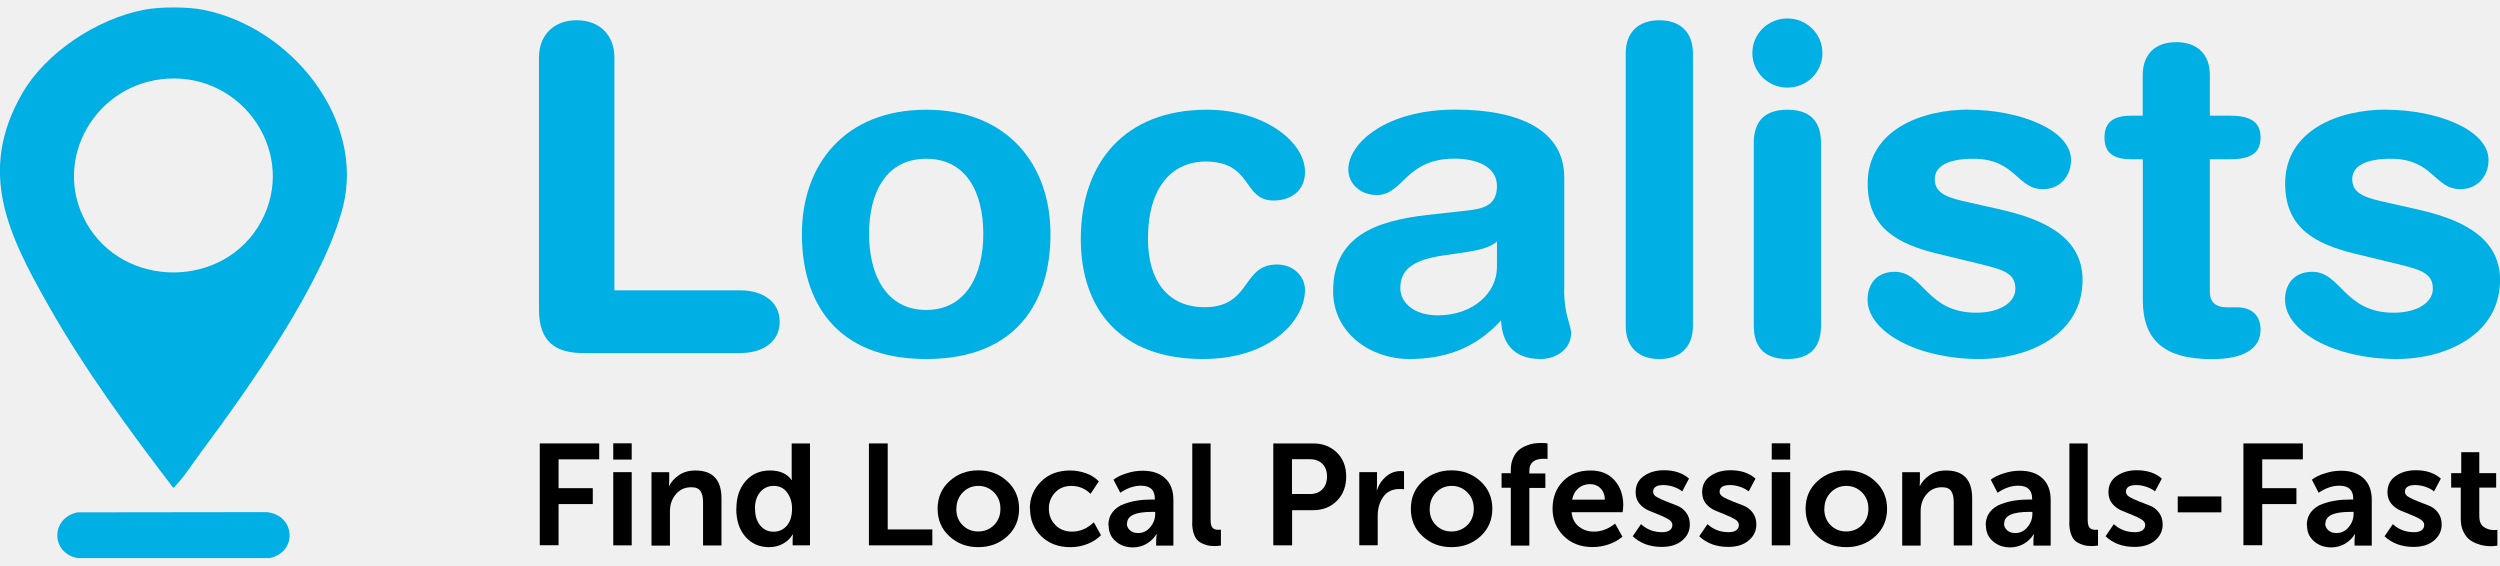
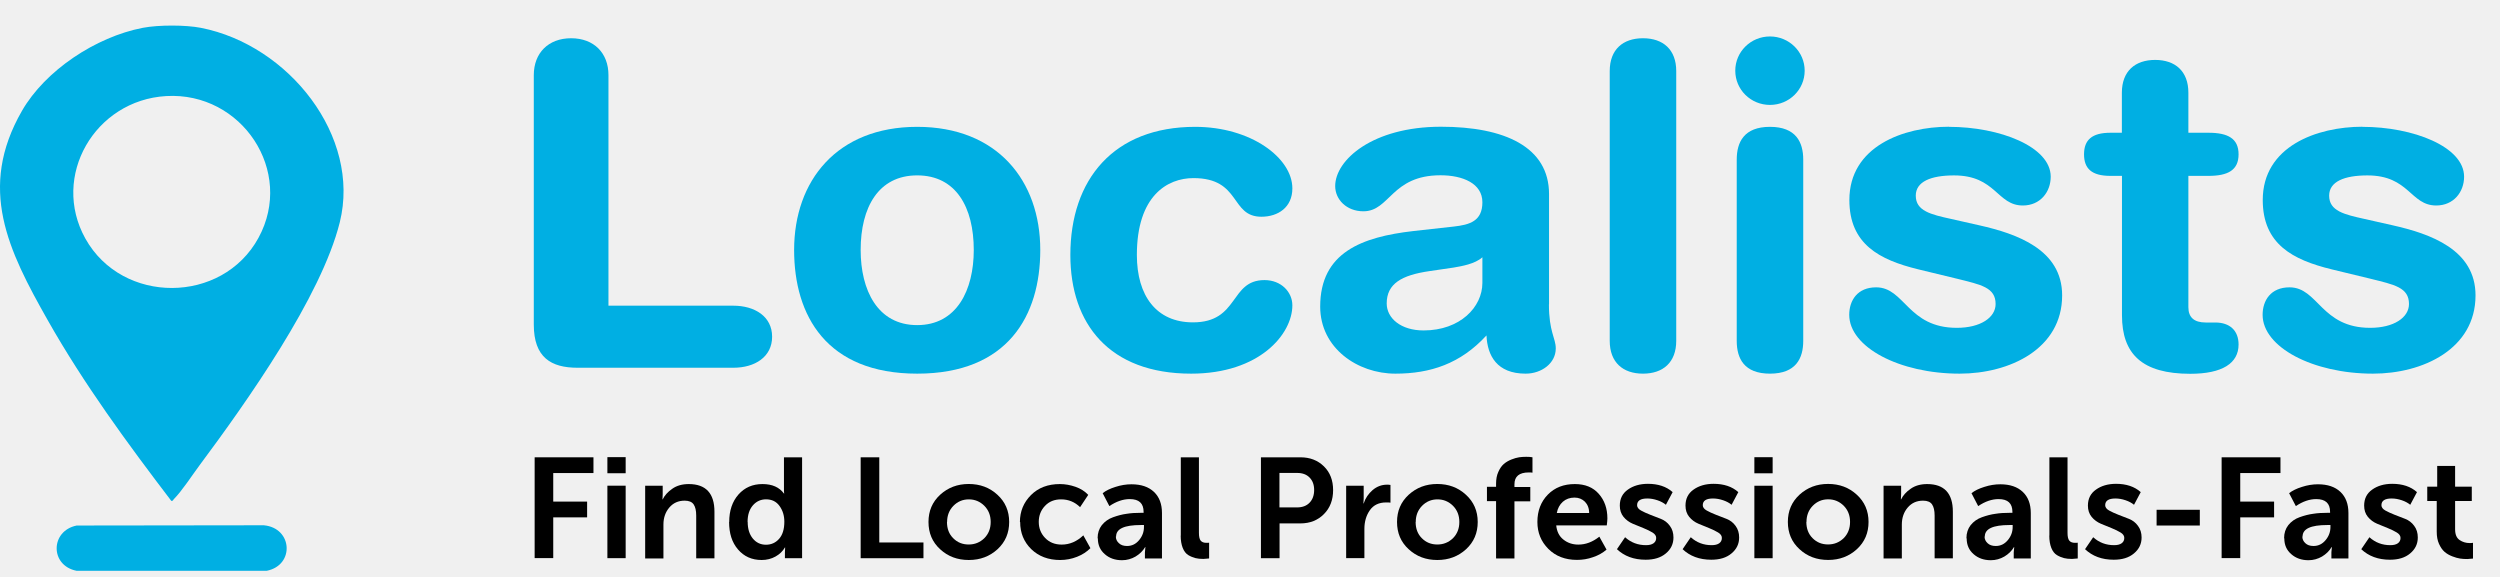
- <svg xmlns="http://www.w3.org/2000/svg" width="168" height="38" viewBox="0 0 168 38" fill="none">
-   <path d="M36.219 3.861C36.219 2.366 37.205 1.361 38.753 1.361C40.301 1.361 41.287 2.366 41.287 3.861V19.512H49.762C51.213 19.512 52.395 20.243 52.395 21.618C52.395 22.992 51.221 23.724 49.762 23.724H39.185C37.392 23.724 36.219 23.024 36.219 20.798V3.861Z" fill="#00AFE3" />
-   <path d="M62.239 7.373C67.683 7.373 70.592 11.039 70.592 15.733C70.592 20.186 68.392 24.125 62.239 24.125C56.087 24.125 53.887 20.186 53.887 15.733C53.887 11.03 56.796 7.373 62.239 7.373ZM62.239 20.829C64.929 20.829 66.078 18.45 66.078 15.733C66.078 12.831 64.872 10.669 62.239 10.669C59.607 10.669 58.401 12.839 58.401 15.733C58.401 18.45 59.542 20.829 62.239 20.829Z" fill="#00AFE3" />
-   <path d="M81.104 7.373C84.877 7.373 87.696 9.479 87.696 11.553C87.696 12.831 86.735 13.474 85.594 13.474C83.459 13.474 84.233 10.854 80.982 10.854C79.222 10.854 77.144 12.043 77.144 16.07C77.144 18.844 78.472 20.644 80.949 20.644C84.103 20.644 83.426 17.774 85.806 17.774C86.947 17.774 87.696 18.594 87.696 19.487C87.696 21.44 85.472 24.125 80.827 24.125C75.261 24.125 72.629 20.741 72.629 16.07C72.629 10.942 75.571 7.373 81.104 7.373Z" fill="#00AFE3" />
-   <path d="M105.11 19.423C105.11 21.288 105.574 21.714 105.574 22.413C105.574 23.418 104.613 24.125 103.529 24.125C101.581 24.125 100.929 22.903 100.872 21.529C99.112 23.45 97.067 24.125 94.687 24.125C92.12 24.125 89.586 22.389 89.586 19.576C89.586 15.886 92.43 14.849 95.893 14.447L98.648 14.142C99.731 14.021 100.595 13.772 100.595 12.494C100.595 11.216 99.267 10.661 97.751 10.661C94.41 10.661 94.32 13.105 92.52 13.105C91.379 13.105 90.605 12.309 90.605 11.393C90.605 9.624 93.139 7.365 97.784 7.365C102.111 7.365 105.118 8.74 105.118 11.939V19.415L105.11 19.423ZM100.595 16.224C100.098 16.682 99.169 16.834 98.648 16.923L97.01 17.164C95.119 17.437 94.1 18.016 94.1 19.358C94.1 20.363 95.062 21.191 96.602 21.191C99.079 21.191 100.595 19.608 100.595 17.96V16.224Z" fill="#00AFE3" />
-   <path d="M109.25 3.588C109.25 2.125 110.146 1.361 111.507 1.361C112.868 1.361 113.765 2.125 113.765 3.588V21.899C113.765 23.362 112.868 24.126 111.507 24.126C110.146 24.126 109.25 23.362 109.25 21.899V3.588Z" fill="#00AFE3" />
-   <path d="M120.113 1.24C121.408 1.24 122.468 2.277 122.468 3.563C122.468 4.849 121.417 5.886 120.113 5.886C118.809 5.886 117.758 4.849 117.758 3.563C117.758 2.277 118.809 1.24 120.113 1.24ZM117.855 9.6C117.855 8.41 118.353 7.373 120.113 7.373C121.873 7.373 122.37 8.41 122.37 9.6V21.898C122.37 23.088 121.873 24.125 120.113 24.125C118.353 24.125 117.855 23.088 117.855 21.898V9.6Z" fill="#00AFE3" />
-   <path d="M132.272 7.373C135.703 7.373 139.174 8.716 139.174 10.758C139.174 11.794 138.465 12.711 137.283 12.711C135.523 12.711 135.458 10.669 132.614 10.669C131.033 10.669 130.015 11.095 130.015 12.044C130.015 13.081 131.033 13.322 132.427 13.627L134.317 14.053C136.884 14.632 139.948 15.701 139.948 18.812C139.948 22.445 136.387 24.125 132.989 24.125C128.906 24.125 125.5 22.325 125.5 20.13C125.5 19.157 126.054 18.265 127.325 18.265C129.273 18.265 129.46 21.014 132.802 21.014C134.407 21.014 135.434 20.315 135.434 19.399C135.434 18.273 134.448 18.088 132.834 17.686L130.178 17.043C127.545 16.4 125.508 15.331 125.508 12.341C125.508 8.708 129.159 7.365 132.28 7.365L132.272 7.373Z" fill="#00AFE3" />
-   <path d="M143.989 10.701H143.215C141.943 10.701 141.422 10.211 141.422 9.238C141.422 8.266 141.952 7.775 143.215 7.775H143.989V5.058C143.989 3.595 144.885 2.832 146.246 2.832C147.607 2.832 148.503 3.595 148.503 5.058V7.775H149.864C151.193 7.775 151.91 8.169 151.91 9.238C151.91 10.307 151.201 10.701 149.864 10.701H148.503V19.616C148.503 20.291 148.878 20.653 149.677 20.653H150.329C151.315 20.653 151.91 21.199 151.91 22.148C151.91 23.426 150.793 24.133 148.634 24.133C145.358 24.133 143.997 22.791 143.997 20.162V10.701H143.989Z" fill="#00AFE3" />
-   <path d="M160.327 7.373C163.757 7.373 167.229 8.716 167.229 10.758C167.229 11.794 166.52 12.711 165.338 12.711C163.578 12.711 163.513 10.669 160.669 10.669C159.088 10.669 158.069 11.095 158.069 12.044C158.069 13.081 159.088 13.322 160.481 13.627L162.372 14.053C164.939 14.632 168.003 15.701 168.003 18.812C168.003 22.445 164.442 24.125 161.044 24.125C156.961 24.125 153.555 22.325 153.555 20.13C153.555 19.157 154.109 18.265 155.38 18.265C157.328 18.265 157.515 21.014 160.856 21.014C162.462 21.014 163.488 20.315 163.488 19.399C163.488 18.273 162.502 18.088 160.889 17.686L158.232 17.043C155.6 16.4 153.563 15.331 153.563 12.341C153.563 8.708 157.214 7.365 160.335 7.365L160.327 7.373Z" fill="#00AFE3" />
-   <path d="M36.273 36.647V29.799H40.267V30.868H37.536V32.805H39.835V33.874H37.536V36.639H36.273V36.647Z" fill="black" />
-   <path d="M41.211 30.884V29.791H42.45V30.884H41.211ZM41.211 36.648V31.728H42.45V36.648H41.211Z" fill="black" />
-   <path d="M43.781 36.649V31.73H44.971V32.309L44.955 32.654H44.971C45.101 32.389 45.313 32.148 45.615 31.939C45.916 31.722 46.291 31.617 46.739 31.617C47.897 31.617 48.483 32.244 48.483 33.49V36.657H47.245V33.747C47.245 33.418 47.188 33.169 47.074 33C46.959 32.831 46.756 32.742 46.462 32.742C46.03 32.742 45.688 32.895 45.419 33.209C45.158 33.514 45.02 33.9 45.02 34.358V36.665H43.781V36.649Z" fill="black" />
-   <path d="M49.485 34.188C49.485 33.416 49.697 32.797 50.112 32.323C50.536 31.849 51.074 31.616 51.742 31.616C52.41 31.616 52.883 31.832 53.201 32.258H53.217C53.201 32.178 53.201 32.082 53.201 31.969V29.799H54.431V36.647H53.266V36.221L53.282 35.916H53.266C53.119 36.173 52.899 36.382 52.622 36.535C52.345 36.688 52.035 36.768 51.685 36.768C51.017 36.768 50.487 36.527 50.08 36.053C49.672 35.578 49.477 34.959 49.477 34.188H49.485ZM50.74 34.188C50.74 34.654 50.854 35.024 51.082 35.305C51.31 35.586 51.612 35.731 51.978 35.731C52.329 35.731 52.63 35.602 52.867 35.337C53.103 35.072 53.225 34.686 53.225 34.172C53.225 33.762 53.119 33.408 52.899 33.102C52.679 32.797 52.378 32.652 51.978 32.652C51.628 32.652 51.326 32.789 51.09 33.062C50.854 33.336 50.731 33.705 50.731 34.18L50.74 34.188Z" fill="black" />
-   <path d="M58.391 36.647V29.799H59.654V35.578H62.653V36.647H58.391Z" fill="black" />
-   <path d="M63.798 36.036C63.269 35.554 63.008 34.935 63.008 34.188C63.008 33.44 63.269 32.829 63.798 32.339C64.328 31.857 64.972 31.607 65.738 31.607C66.504 31.607 67.156 31.849 67.685 32.339C68.215 32.821 68.484 33.44 68.484 34.188C68.484 34.935 68.223 35.546 67.694 36.036C67.164 36.519 66.52 36.768 65.746 36.768C64.972 36.768 64.328 36.527 63.798 36.036ZM64.263 34.188C64.263 34.638 64.401 35.008 64.686 35.289C64.972 35.578 65.322 35.715 65.738 35.715C66.153 35.715 66.504 35.57 66.797 35.289C67.082 35 67.229 34.638 67.229 34.188C67.229 33.738 67.082 33.376 66.797 33.087C66.504 32.797 66.153 32.652 65.746 32.652C65.338 32.652 64.988 32.797 64.703 33.087C64.418 33.376 64.271 33.746 64.271 34.188H64.263Z" fill="black" />
-   <path d="M69.203 34.189C69.203 33.466 69.456 32.863 69.953 32.365C70.45 31.866 71.102 31.617 71.917 31.617C72.275 31.617 72.626 31.681 72.976 31.802C73.318 31.923 73.612 32.108 73.84 32.349L73.286 33.185C72.927 32.831 72.495 32.654 71.998 32.654C71.55 32.654 71.183 32.799 70.906 33.096C70.629 33.386 70.483 33.747 70.483 34.181C70.483 34.615 70.629 34.977 70.914 35.275C71.2 35.572 71.575 35.725 72.039 35.725C72.577 35.725 73.066 35.516 73.506 35.098L73.987 35.966C73.75 36.207 73.449 36.408 73.082 36.553C72.715 36.697 72.332 36.77 71.933 36.77C71.126 36.77 70.474 36.52 69.969 36.03C69.472 35.54 69.219 34.929 69.219 34.189H69.203Z" fill="black" />
-   <path d="M74.484 35.29C74.484 34.945 74.582 34.647 74.77 34.406C74.965 34.165 75.218 33.98 75.536 33.867C75.853 33.755 76.155 33.675 76.456 33.634C76.75 33.586 77.068 33.57 77.394 33.57H77.605V33.506C77.605 32.927 77.296 32.638 76.668 32.638C76.212 32.638 75.748 32.798 75.283 33.112L74.827 32.236C75.038 32.067 75.332 31.922 75.699 31.81C76.065 31.689 76.424 31.633 76.782 31.633C77.434 31.633 77.94 31.802 78.306 32.147C78.673 32.493 78.852 32.975 78.852 33.586V36.665H77.695V36.247L77.728 35.893H77.711C77.557 36.158 77.337 36.367 77.059 36.536C76.782 36.697 76.473 36.785 76.139 36.785C75.674 36.785 75.283 36.649 74.973 36.375C74.656 36.102 74.501 35.748 74.501 35.306L74.484 35.29ZM75.723 35.178C75.723 35.355 75.788 35.499 75.927 35.628C76.057 35.756 76.245 35.821 76.481 35.821C76.815 35.821 77.084 35.684 77.304 35.419C77.524 35.154 77.63 34.856 77.63 34.535V34.398H77.418C76.293 34.398 75.739 34.655 75.739 35.178H75.723Z" fill="black" />
-   <path d="M80.121 35.112V29.799H81.352V34.927C81.352 35.184 81.393 35.361 81.474 35.458C81.556 35.554 81.686 35.602 81.857 35.602C81.939 35.602 81.996 35.602 82.045 35.594V36.663C81.865 36.68 81.735 36.696 81.653 36.696C81.45 36.696 81.27 36.68 81.116 36.639C80.961 36.599 80.798 36.535 80.635 36.438C80.472 36.342 80.341 36.173 80.252 35.948C80.162 35.723 80.113 35.442 80.113 35.112H80.121Z" fill="black" />
-   <path d="M85.566 36.647V29.799H88.247C88.899 29.799 89.429 30.008 89.845 30.418C90.26 30.828 90.464 31.366 90.464 32.025C90.464 32.685 90.26 33.231 89.845 33.649C89.437 34.067 88.899 34.284 88.247 34.284H86.829V36.647H85.566ZM86.829 33.199H88.011C88.378 33.199 88.663 33.094 88.867 32.877C89.07 32.669 89.176 32.379 89.176 32.017C89.176 31.656 89.07 31.382 88.867 31.173C88.663 30.964 88.386 30.86 88.027 30.86H86.821V33.191L86.829 33.199Z" fill="black" />
-   <path d="M91.344 36.648V31.729H92.534V32.597L92.517 32.934H92.534C92.648 32.573 92.851 32.275 93.136 32.026C93.422 31.785 93.748 31.656 94.114 31.656C94.163 31.656 94.245 31.656 94.351 31.672V32.878C94.285 32.862 94.188 32.862 94.049 32.862C93.568 32.862 93.202 33.039 92.957 33.385C92.713 33.73 92.582 34.156 92.582 34.654V36.64H91.344V36.648Z" fill="black" />
-   <path d="M95.599 36.036C95.069 35.554 94.809 34.935 94.809 34.188C94.809 33.44 95.069 32.829 95.599 32.339C96.129 31.857 96.772 31.607 97.538 31.607C98.305 31.607 98.956 31.849 99.486 32.339C100.016 32.821 100.285 33.44 100.285 34.188C100.285 34.935 100.024 35.546 99.494 36.036C98.965 36.519 98.321 36.768 97.547 36.768C96.772 36.768 96.129 36.527 95.599 36.036ZM96.072 34.188C96.072 34.638 96.21 35.008 96.495 35.289C96.781 35.578 97.131 35.715 97.547 35.715C97.962 35.715 98.313 35.57 98.606 35.289C98.891 35 99.038 34.638 99.038 34.188C99.038 33.738 98.891 33.376 98.606 33.087C98.313 32.797 97.962 32.652 97.555 32.652C97.147 32.652 96.797 32.797 96.512 33.087C96.227 33.376 96.08 33.746 96.08 34.188H96.072Z" fill="black" />
-   <path d="M101.526 36.648V32.774H100.906V31.801H101.526V31.592C101.526 31.287 101.574 31.014 101.68 30.788C101.778 30.563 101.9 30.387 102.047 30.258C102.194 30.129 102.365 30.033 102.56 29.953C102.756 29.872 102.935 29.824 103.09 29.8C103.245 29.776 103.408 29.768 103.571 29.768C103.75 29.768 103.897 29.776 103.995 29.8V30.845C103.946 30.829 103.856 30.829 103.742 30.829C103.098 30.829 102.772 31.094 102.772 31.632V31.817H103.848V32.79H102.772V36.664H101.534L101.526 36.648Z" fill="black" />
-   <path d="M104.332 34.189C104.332 33.434 104.568 32.815 105.041 32.333C105.514 31.85 106.125 31.617 106.875 31.617C107.567 31.617 108.105 31.834 108.496 32.276C108.887 32.718 109.083 33.273 109.083 33.948C109.083 34.061 109.067 34.214 109.042 34.422H105.611C105.652 34.833 105.807 35.154 106.092 35.379C106.369 35.604 106.712 35.725 107.111 35.725C107.608 35.725 108.081 35.548 108.537 35.186L109.026 36.062C108.781 36.279 108.472 36.456 108.113 36.577C107.755 36.705 107.388 36.762 107.021 36.762C106.223 36.762 105.571 36.513 105.074 36.014C104.577 35.516 104.332 34.905 104.332 34.189ZM105.644 33.578H107.844C107.844 33.257 107.738 33 107.559 32.815C107.372 32.63 107.135 32.533 106.85 32.533C106.54 32.533 106.272 32.63 106.06 32.815C105.848 33.008 105.709 33.257 105.652 33.571L105.644 33.578Z" fill="black" />
-   <path d="M109.719 36.037L110.273 35.225C110.673 35.587 111.145 35.763 111.691 35.763C111.911 35.763 112.082 35.723 112.205 35.635C112.327 35.546 112.384 35.426 112.384 35.273C112.384 35.128 112.302 35.008 112.131 34.903C111.96 34.799 111.756 34.702 111.52 34.606C111.284 34.51 111.039 34.413 110.795 34.309C110.55 34.204 110.338 34.051 110.167 33.842C109.996 33.633 109.915 33.376 109.915 33.079C109.915 32.612 110.094 32.251 110.461 31.994C110.819 31.736 111.276 31.6 111.822 31.6C112.514 31.6 113.076 31.785 113.5 32.162L113.044 33.022C112.897 32.902 112.71 32.797 112.473 32.717C112.237 32.636 112.009 32.596 111.781 32.596C111.316 32.596 111.088 32.749 111.088 33.054C111.088 33.191 111.178 33.312 111.349 33.408C111.52 33.505 111.732 33.601 111.976 33.698C112.221 33.794 112.457 33.883 112.702 33.979C112.946 34.075 113.15 34.228 113.313 34.453C113.476 34.67 113.557 34.935 113.557 35.241C113.557 35.675 113.386 36.037 113.036 36.326C112.693 36.615 112.237 36.752 111.667 36.752C110.868 36.752 110.216 36.511 109.711 36.029L109.719 36.037Z" fill="black" />
-   <path d="M114.188 36.037L114.742 35.225C115.141 35.587 115.614 35.763 116.16 35.763C116.38 35.763 116.551 35.723 116.673 35.635C116.796 35.546 116.853 35.426 116.853 35.273C116.853 35.128 116.771 35.008 116.6 34.903C116.429 34.799 116.225 34.702 115.989 34.606C115.752 34.51 115.508 34.413 115.264 34.309C115.019 34.204 114.807 34.051 114.636 33.842C114.465 33.633 114.383 33.376 114.383 33.079C114.383 32.612 114.563 32.251 114.929 31.994C115.288 31.736 115.744 31.6 116.29 31.6C116.983 31.6 117.545 31.785 117.969 32.162L117.513 33.022C117.366 32.902 117.179 32.797 116.942 32.717C116.706 32.636 116.478 32.596 116.25 32.596C115.785 32.596 115.557 32.749 115.557 33.054C115.557 33.191 115.647 33.312 115.818 33.408C115.989 33.505 116.201 33.601 116.445 33.698C116.69 33.794 116.926 33.883 117.17 33.979C117.415 34.075 117.619 34.228 117.782 34.453C117.945 34.67 118.026 34.935 118.026 35.241C118.026 35.675 117.855 36.037 117.504 36.326C117.162 36.615 116.706 36.752 116.135 36.752C115.337 36.752 114.685 36.511 114.18 36.029L114.188 36.037Z" fill="black" />
-   <path d="M119.062 30.884V29.791H120.301V30.884H119.062ZM119.062 36.648V31.728H120.301V36.648H119.062Z" fill="black" />
-   <path d="M122.126 36.036C121.597 35.554 121.336 34.935 121.336 34.188C121.336 33.44 121.597 32.829 122.126 32.339C122.656 31.857 123.3 31.607 124.066 31.607C124.832 31.607 125.484 31.849 126.013 32.339C126.543 32.821 126.812 33.44 126.812 34.188C126.812 34.935 126.551 35.546 126.022 36.036C125.492 36.519 124.848 36.768 124.074 36.768C123.3 36.768 122.656 36.527 122.126 36.036ZM122.591 34.188C122.591 34.638 122.729 35.008 123.015 35.289C123.3 35.578 123.65 35.715 124.066 35.715C124.481 35.715 124.832 35.57 125.125 35.289C125.41 35 125.557 34.638 125.557 34.188C125.557 33.738 125.41 33.376 125.125 33.087C124.832 32.797 124.481 32.652 124.074 32.652C123.667 32.652 123.316 32.797 123.031 33.087C122.746 33.376 122.599 33.746 122.599 34.188H122.591Z" fill="black" />
-   <path d="M127.828 36.649V31.73H129.018V32.309L129.002 32.654H129.018C129.148 32.389 129.36 32.148 129.662 31.939C129.963 31.722 130.338 31.617 130.786 31.617C131.943 31.617 132.53 32.244 132.53 33.49V36.657H131.291V33.747C131.291 33.418 131.234 33.169 131.12 33C131.006 32.831 130.803 32.742 130.509 32.742C130.077 32.742 129.735 32.895 129.466 33.209C129.205 33.514 129.067 33.9 129.067 34.358V36.665H127.828V36.649Z" fill="black" />
-   <path d="M133.438 35.29C133.438 34.945 133.535 34.647 133.723 34.406C133.918 34.165 134.171 33.98 134.489 33.867C134.807 33.755 135.108 33.675 135.41 33.634C135.703 33.586 136.021 33.57 136.347 33.57H136.559V33.506C136.559 32.927 136.249 32.638 135.621 32.638C135.165 32.638 134.701 32.798 134.236 33.112L133.78 32.236C133.992 32.067 134.285 31.922 134.652 31.81C135.018 31.689 135.377 31.633 135.736 31.633C136.387 31.633 136.893 31.802 137.259 32.147C137.626 32.493 137.805 32.975 137.805 33.586V36.665H136.648V36.247L136.681 35.893H136.665C136.51 36.158 136.29 36.367 136.013 36.536C135.736 36.697 135.426 36.785 135.092 36.785C134.627 36.785 134.236 36.649 133.926 36.375C133.609 36.102 133.454 35.748 133.454 35.306L133.438 35.29ZM134.668 35.178C134.668 35.355 134.733 35.499 134.872 35.628C135.002 35.756 135.19 35.821 135.426 35.821C135.76 35.821 136.029 35.684 136.249 35.419C136.469 35.154 136.575 34.856 136.575 34.535V34.398H136.363C135.238 34.398 134.684 34.655 134.684 35.178H134.668Z" fill="black" />
-   <path d="M139.063 35.112V29.799H140.293V34.927C140.293 35.184 140.334 35.361 140.416 35.458C140.497 35.554 140.627 35.602 140.799 35.602C140.88 35.602 140.937 35.602 140.986 35.594V36.663C140.807 36.68 140.676 36.696 140.595 36.696C140.391 36.696 140.212 36.68 140.057 36.639C139.902 36.599 139.739 36.535 139.576 36.438C139.413 36.342 139.283 36.173 139.193 35.948C139.104 35.723 139.055 35.442 139.055 35.112H139.063Z" fill="black" />
-   <path d="M141.493 36.037L142.047 35.225C142.446 35.587 142.919 35.763 143.465 35.763C143.685 35.763 143.856 35.723 143.978 35.635C144.1 35.546 144.157 35.426 144.157 35.273C144.157 35.128 144.076 35.008 143.905 34.903C143.734 34.799 143.53 34.702 143.293 34.606C143.057 34.51 142.813 34.413 142.568 34.309C142.324 34.204 142.112 34.051 141.941 33.842C141.77 33.633 141.688 33.376 141.688 33.079C141.688 32.612 141.867 32.251 142.234 31.994C142.593 31.736 143.049 31.6 143.595 31.6C144.288 31.6 144.85 31.785 145.274 32.162L144.817 33.022C144.671 32.902 144.483 32.797 144.247 32.717C144.011 32.636 143.782 32.596 143.554 32.596C143.09 32.596 142.862 32.749 142.862 33.054C142.862 33.191 142.951 33.312 143.122 33.408C143.293 33.505 143.505 33.601 143.75 33.698C143.994 33.794 144.231 33.883 144.475 33.979C144.72 34.075 144.923 34.228 145.086 34.453C145.249 34.67 145.331 34.935 145.331 35.241C145.331 35.675 145.16 36.037 144.809 36.326C144.467 36.615 144.011 36.752 143.44 36.752C142.642 36.752 141.99 36.511 141.484 36.029L141.493 36.037Z" fill="black" />
-   <path d="M146.344 34.43V33.361H149.277V34.43H146.344Z" fill="black" />
-   <path d="M150.758 36.647V29.799H154.751V30.868H152.021V32.805H154.319V33.874H152.021V36.639H150.758V36.647Z" fill="black" />
-   <path d="M155.016 35.29C155.016 34.945 155.113 34.647 155.301 34.406C155.496 34.165 155.749 33.98 156.067 33.867C156.385 33.755 156.686 33.675 156.988 33.634C157.281 33.586 157.599 33.57 157.925 33.57H158.137V33.506C158.137 32.927 157.827 32.638 157.2 32.638C156.743 32.638 156.279 32.798 155.814 33.112L155.358 32.236C155.57 32.067 155.863 31.922 156.23 31.81C156.597 31.689 156.955 31.633 157.314 31.633C157.966 31.633 158.471 31.802 158.838 32.147C159.204 32.493 159.383 32.975 159.383 33.586V36.665H158.226V36.247L158.259 35.893H158.243C158.088 36.158 157.868 36.367 157.591 36.536C157.314 36.697 157.004 36.785 156.67 36.785C156.205 36.785 155.814 36.649 155.505 36.375C155.187 36.102 155.032 35.748 155.032 35.306L155.016 35.29ZM156.254 35.178C156.254 35.355 156.319 35.499 156.458 35.628C156.588 35.756 156.776 35.821 157.012 35.821C157.346 35.821 157.615 35.684 157.835 35.419C158.055 35.154 158.161 34.856 158.161 34.535V34.398H157.949C156.825 34.398 156.271 34.655 156.271 35.178H156.254Z" fill="black" />
-   <path d="M160.243 36.037L160.797 35.225C161.196 35.587 161.669 35.763 162.215 35.763C162.435 35.763 162.606 35.723 162.728 35.635C162.85 35.546 162.907 35.426 162.907 35.273C162.907 35.128 162.826 35.008 162.655 34.903C162.484 34.799 162.28 34.702 162.043 34.606C161.807 34.51 161.563 34.413 161.318 34.309C161.074 34.204 160.862 34.051 160.691 33.842C160.52 33.633 160.438 33.376 160.438 33.079C160.438 32.612 160.617 32.251 160.984 31.994C161.343 31.736 161.799 31.6 162.345 31.6C163.038 31.6 163.6 31.785 164.024 32.162L163.567 33.022C163.421 32.902 163.233 32.797 162.997 32.717C162.761 32.636 162.532 32.596 162.304 32.596C161.84 32.596 161.612 32.749 161.612 33.054C161.612 33.191 161.701 33.312 161.872 33.408C162.043 33.505 162.255 33.601 162.5 33.698C162.744 33.794 162.981 33.883 163.225 33.979C163.47 34.075 163.673 34.228 163.836 34.453C163.999 34.67 164.081 34.935 164.081 35.241C164.081 35.675 163.91 36.037 163.559 36.326C163.217 36.615 162.761 36.752 162.19 36.752C161.392 36.752 160.74 36.511 160.234 36.029L160.243 36.037Z" fill="black" />
-   <path d="M165.363 34.84V32.766H164.719V31.793H165.395V30.387H166.609V31.793H167.742V32.766H166.609V34.687C166.609 35.041 166.715 35.282 166.919 35.419C167.123 35.555 167.351 35.619 167.595 35.619C167.677 35.619 167.758 35.619 167.824 35.603V36.672C167.628 36.688 167.498 36.705 167.441 36.705C167.269 36.705 167.106 36.697 166.952 36.672C166.797 36.648 166.617 36.6 166.414 36.52C166.21 36.439 166.039 36.343 165.892 36.214C165.746 36.086 165.623 35.909 165.517 35.676C165.411 35.443 165.363 35.169 165.363 34.848V34.84Z" fill="black" />
-   <path d="M13.628 0.654C19.593 1.819 24.507 8.017 23.056 13.852C21.793 18.917 16.725 26.063 13.547 30.331C13.05 30.998 12.349 32.083 11.794 32.638C11.746 32.686 11.729 32.783 11.623 32.758C8.633 28.836 5.666 24.793 3.238 20.5C0.549 15.75 -1.537 11.546 1.486 6.289C3.059 3.548 6.49 1.273 9.684 0.654C10.776 0.445 12.618 0.453 13.628 0.654ZM11.273 5.284C6.432 5.565 3.434 10.726 5.789 14.954C8.29 19.447 15.079 19.423 17.54 14.905C20.001 10.396 16.415 4.986 11.273 5.284Z" fill="#00AFE3" />
-   <path d="M5.202 34.43L17.907 34.414C19.862 34.591 20.017 37.115 18.119 37.501H5.194C3.385 37.139 3.418 34.792 5.21 34.43H5.202Z" fill="#00AFE3" />
+ <svg xmlns="http://www.w3.org/2000/svg" width="91" height="21" viewBox="0 0 91 21" fill="none">
+   <g clip-path="url(#clip0_1_7)">
+     <path d="M19.43 2.733C19.43 1.931 19.959 1.392 20.789 1.392C21.619 1.392 22.148 1.931 22.148 2.733V11.127H26.694C27.472 11.127 28.105 11.519 28.105 12.256C28.105 12.993 27.476 13.386 26.694 13.386H21.021C20.059 13.386 19.43 13.011 19.43 11.816V2.733Z" fill="#00AFE3" />
+     <path d="M33.386 4.617C36.306 4.617 37.866 6.582 37.866 9.1C37.866 11.489 36.686 13.601 33.386 13.601C30.086 13.601 28.906 11.489 28.906 9.1C28.906 6.578 30.467 4.617 33.386 4.617ZM33.386 11.834C34.828 11.834 35.445 10.557 35.445 9.1C35.445 7.544 34.798 6.384 33.386 6.384C31.974 6.384 31.328 7.548 31.328 9.1C31.328 10.557 31.939 11.834 33.386 11.834Z" fill="#00AFE3" />
+     <path d="M43.506 4.617C45.53 4.617 47.042 5.746 47.042 6.858C47.042 7.544 46.526 7.889 45.915 7.889C44.77 7.889 45.185 6.483 43.441 6.483C42.497 6.483 41.382 7.121 41.382 9.281C41.382 10.769 42.095 11.734 43.423 11.734C45.115 11.734 44.752 10.195 46.028 10.195C46.64 10.195 47.042 10.635 47.042 11.114C47.042 12.161 45.849 13.601 43.358 13.601C40.373 13.601 38.961 11.786 38.961 9.281C38.961 6.531 40.539 4.617 43.506 4.617Z" fill="#00AFE3" />
+     <path d="M56.381 11.079C56.381 12.08 56.63 12.308 56.63 12.683C56.63 13.222 56.114 13.601 55.533 13.601C54.488 13.601 54.139 12.946 54.108 12.209C53.164 13.239 52.067 13.601 50.791 13.601C49.414 13.601 48.055 12.67 48.055 11.161C48.055 9.183 49.58 8.626 51.438 8.411L52.915 8.247C53.496 8.182 53.959 8.049 53.959 7.363C53.959 6.678 53.247 6.38 52.434 6.38C50.642 6.38 50.594 7.691 49.628 7.691C49.016 7.691 48.601 7.264 48.601 6.773C48.601 5.824 49.96 4.613 52.452 4.613C54.772 4.613 56.385 5.35 56.385 7.066V11.075L56.381 11.079ZM53.959 9.364C53.693 9.609 53.194 9.691 52.915 9.739L52.036 9.868C51.022 10.015 50.476 10.325 50.476 11.045C50.476 11.584 50.992 12.028 51.818 12.028C53.147 12.028 53.959 11.179 53.959 10.295V9.364Z" fill="#00AFE3" />
+     <path d="M58.594 2.586C58.594 1.802 59.075 1.392 59.804 1.392C60.534 1.392 61.015 1.802 61.015 2.586V12.407C61.015 13.192 60.534 13.601 59.804 13.601C59.075 13.601 58.594 13.192 58.594 12.407V2.586Z" fill="#00AFE3" />
+     <path d="M64.427 1.327C65.122 1.327 65.69 1.884 65.69 2.573C65.69 3.263 65.126 3.819 64.427 3.819C63.728 3.819 63.164 3.263 63.164 2.573C63.164 1.884 63.728 1.327 64.427 1.327ZM63.217 5.811C63.217 5.173 63.483 4.617 64.427 4.617C65.371 4.617 65.638 5.173 65.638 5.811V12.407C65.638 13.045 65.371 13.601 64.427 13.601C63.483 13.601 63.217 13.045 63.217 12.407V5.811Z" fill="#00AFE3" />
+     <path d="M70.945 4.617C72.784 4.617 74.646 5.337 74.646 6.432C74.646 6.988 74.266 7.48 73.632 7.48C72.688 7.48 72.653 6.385 71.128 6.385C70.28 6.385 69.734 6.613 69.734 7.122C69.734 7.678 70.28 7.807 71.028 7.971L72.041 8.2C73.418 8.51 75.062 9.083 75.062 10.752C75.062 12.7 73.152 13.601 71.329 13.601C69.139 13.601 67.312 12.636 67.312 11.459C67.312 10.937 67.61 10.459 68.291 10.459C69.336 10.459 69.437 11.933 71.229 11.933C72.09 11.933 72.64 11.558 72.64 11.066C72.64 10.463 72.111 10.364 71.246 10.148L69.821 9.803C68.409 9.458 67.317 8.885 67.317 7.281C67.317 5.333 69.275 4.613 70.949 4.613L70.945 4.617Z" fill="#00AFE3" />
+     <path d="M77.236 6.402H76.821C76.139 6.402 75.859 6.139 75.859 5.617C75.859 5.095 76.144 4.832 76.821 4.832H77.236V3.375C77.236 2.591 77.717 2.181 78.447 2.181C79.177 2.181 79.657 2.591 79.657 3.375V4.832H80.387C81.1 4.832 81.484 5.044 81.484 5.617C81.484 6.19 81.104 6.402 80.387 6.402H79.657V11.183C79.657 11.545 79.859 11.739 80.287 11.739H80.636C81.165 11.739 81.484 12.032 81.484 12.541C81.484 13.226 80.886 13.606 79.727 13.606C77.97 13.606 77.24 12.886 77.24 11.476V6.402H77.236Z" fill="#00AFE3" />
+     <path d="M85.991 4.617C87.831 4.617 89.693 5.337 89.693 6.432C89.693 6.988 89.313 7.48 88.679 7.48C87.735 7.48 87.7 6.385 86.175 6.385C85.327 6.385 84.781 6.613 84.781 7.122C84.781 7.678 85.327 7.807 86.074 7.971L87.088 8.2C88.465 8.51 90.109 9.083 90.109 10.752C90.109 12.7 88.198 13.601 86.376 13.601C84.186 13.601 82.359 12.636 82.359 11.459C82.359 10.937 82.657 10.459 83.338 10.459C84.383 10.459 84.484 11.933 86.275 11.933C87.136 11.933 87.687 11.558 87.687 11.066C87.687 10.463 87.158 10.364 86.293 10.148L84.868 9.803C83.456 9.458 82.364 8.885 82.364 7.281C82.364 5.333 84.322 4.613 85.996 4.613L85.991 4.617Z" fill="#00AFE3" />
+     <path d="M19.461 20.319V16.646H21.602V17.219H20.138V18.258H21.371V18.832H20.138V20.315H19.461V20.319Z" fill="black" />
+     <path d="M22.109 17.226V16.64H22.774V17.226H22.109ZM22.109 20.317V17.679H22.774V20.317H22.109Z" fill="black" />
+     <path d="M23.484 20.319V17.681H24.122V17.991L24.114 18.177H24.122C24.192 18.034 24.306 17.905 24.468 17.793C24.63 17.677 24.831 17.62 25.071 17.62C25.692 17.62 26.006 17.957 26.006 18.625V20.324H25.342V18.763C25.342 18.586 25.311 18.453 25.25 18.362C25.189 18.271 25.08 18.224 24.922 18.224C24.691 18.224 24.507 18.306 24.363 18.474C24.223 18.638 24.149 18.845 24.149 19.091V20.328H23.484V20.319Z" fill="black" />
+     <path d="M26.543 19C26.543 18.586 26.657 18.254 26.88 18C27.107 17.745 27.396 17.62 27.754 17.62C28.113 17.62 28.366 17.737 28.536 17.965H28.545C28.536 17.922 28.536 17.87 28.536 17.81V16.646H29.196V20.319H28.571V20.09L28.58 19.927H28.571C28.493 20.065 28.375 20.177 28.226 20.259C28.078 20.341 27.911 20.384 27.724 20.384C27.365 20.384 27.081 20.254 26.863 20C26.644 19.746 26.539 19.414 26.539 19H26.543ZM27.216 19C27.216 19.25 27.278 19.448 27.4 19.599C27.523 19.75 27.684 19.828 27.881 19.828C28.069 19.828 28.23 19.759 28.357 19.616C28.484 19.474 28.55 19.267 28.55 18.991C28.55 18.771 28.493 18.582 28.375 18.418C28.257 18.254 28.095 18.176 27.881 18.176C27.693 18.176 27.531 18.25 27.404 18.396C27.278 18.543 27.212 18.741 27.212 18.995L27.216 19Z" fill="black" />
+     <path d="M31.328 20.319V16.646H32.006V19.746H33.614V20.319H31.328Z" fill="black" />
+     <path d="M34.221 19.992C33.937 19.733 33.797 19.401 33.797 19C33.797 18.599 33.937 18.272 34.221 18.009C34.505 17.75 34.85 17.617 35.261 17.617C35.672 17.617 36.022 17.746 36.306 18.009C36.59 18.268 36.734 18.599 36.734 19C36.734 19.401 36.594 19.729 36.31 19.992C36.026 20.251 35.681 20.384 35.265 20.384C34.85 20.384 34.505 20.255 34.221 19.992ZM34.47 19C34.47 19.242 34.544 19.44 34.697 19.591C34.85 19.746 35.038 19.82 35.261 19.82C35.484 19.82 35.672 19.742 35.829 19.591C35.982 19.436 36.061 19.242 36.061 19C36.061 18.759 35.982 18.565 35.829 18.41C35.672 18.255 35.484 18.177 35.265 18.177C35.047 18.177 34.859 18.255 34.706 18.41C34.553 18.565 34.474 18.763 34.474 19H34.47Z" fill="black" />
+     <path d="M37.125 19C37.125 18.612 37.261 18.289 37.527 18.021C37.794 17.754 38.143 17.62 38.58 17.62C38.773 17.62 38.961 17.655 39.149 17.72C39.332 17.784 39.489 17.883 39.612 18.013L39.315 18.461C39.122 18.271 38.891 18.177 38.624 18.177C38.384 18.177 38.187 18.254 38.038 18.414C37.89 18.569 37.811 18.763 37.811 18.996C37.811 19.229 37.89 19.423 38.043 19.582C38.196 19.742 38.397 19.823 38.646 19.823C38.934 19.823 39.197 19.711 39.433 19.487L39.691 19.953C39.564 20.082 39.402 20.19 39.205 20.267C39.009 20.345 38.803 20.384 38.589 20.384C38.157 20.384 37.807 20.25 37.536 19.987C37.269 19.724 37.134 19.397 37.134 19H37.125Z" fill="black" />
+     <path d="M39.953 19.59C39.953 19.404 40.006 19.245 40.106 19.116C40.211 18.986 40.346 18.887 40.517 18.827C40.687 18.766 40.849 18.723 41.011 18.702C41.168 18.676 41.339 18.667 41.513 18.667H41.627V18.633C41.627 18.322 41.461 18.167 41.124 18.167C40.88 18.167 40.631 18.253 40.381 18.422L40.137 17.952C40.25 17.861 40.408 17.784 40.604 17.723C40.801 17.659 40.993 17.628 41.186 17.628C41.535 17.628 41.806 17.719 42.003 17.904C42.2 18.09 42.296 18.348 42.296 18.676V20.327H41.675V20.103L41.693 19.913H41.684C41.601 20.055 41.483 20.168 41.334 20.258C41.186 20.344 41.02 20.392 40.84 20.392C40.591 20.392 40.381 20.319 40.215 20.172C40.045 20.025 39.962 19.836 39.962 19.599L39.953 19.59ZM40.617 19.529C40.617 19.624 40.652 19.702 40.727 19.771C40.797 19.84 40.897 19.874 41.024 19.874C41.203 19.874 41.347 19.801 41.465 19.659C41.583 19.517 41.64 19.357 41.64 19.185V19.111H41.527C40.923 19.111 40.626 19.249 40.626 19.529H40.617Z" fill="black" />
+     <path d="M42.981 19.496V16.646H43.641V19.396C43.641 19.534 43.663 19.629 43.706 19.681C43.75 19.733 43.82 19.759 43.912 19.759C43.956 19.759 43.986 19.759 44.012 19.754V20.328C43.916 20.336 43.846 20.345 43.803 20.345C43.693 20.345 43.597 20.336 43.514 20.315C43.431 20.293 43.344 20.259 43.256 20.207C43.169 20.155 43.099 20.065 43.051 19.944C43.003 19.823 42.977 19.672 42.977 19.496H42.981Z" fill="black" />
+     <path d="M45.898 20.319V16.646H47.336C47.686 16.646 47.97 16.758 48.193 16.978C48.416 17.198 48.525 17.486 48.525 17.84C48.525 18.194 48.416 18.487 48.193 18.711C47.974 18.935 47.686 19.052 47.336 19.052H46.576V20.319H45.898ZM46.576 18.47H47.21C47.406 18.47 47.559 18.413 47.669 18.297C47.778 18.185 47.835 18.03 47.835 17.836C47.835 17.642 47.778 17.495 47.669 17.383C47.559 17.271 47.411 17.215 47.218 17.215H46.572V18.465L46.576 18.47Z" fill="black" />
+     <path d="M49 20.319V17.681H49.638V18.146L49.629 18.327H49.638C49.699 18.133 49.809 17.974 49.962 17.84C50.114 17.711 50.289 17.642 50.486 17.642C50.512 17.642 50.556 17.642 50.613 17.651V18.297C50.578 18.289 50.525 18.289 50.451 18.289C50.193 18.289 49.996 18.384 49.865 18.569C49.734 18.754 49.664 18.983 49.664 19.25V20.315H49V20.319Z" fill="black" />
+     <path d="M51.276 19.992C50.991 19.733 50.852 19.401 50.852 19C50.852 18.599 50.991 18.272 51.276 18.009C51.56 17.75 51.905 17.617 52.316 17.617C52.727 17.617 53.076 17.746 53.36 18.009C53.644 18.268 53.789 18.599 53.789 19C53.789 19.401 53.649 19.729 53.365 19.992C53.081 20.251 52.735 20.384 52.32 20.384C51.905 20.384 51.56 20.255 51.276 19.992ZM51.529 19C51.529 19.242 51.603 19.44 51.756 19.591C51.909 19.746 52.097 19.82 52.32 19.82C52.543 19.82 52.731 19.742 52.888 19.591C53.041 19.436 53.12 19.242 53.12 19C53.12 18.759 53.041 18.565 52.888 18.41C52.731 18.255 52.543 18.177 52.325 18.177C52.106 18.177 51.918 18.255 51.765 18.41C51.612 18.565 51.533 18.763 51.533 19H51.529Z" fill="black" />
+     <path d="M54.457 20.319V18.241H54.125V17.719H54.457V17.607C54.457 17.443 54.483 17.297 54.54 17.176C54.593 17.055 54.658 16.96 54.737 16.891C54.816 16.822 54.907 16.77 55.012 16.727C55.117 16.684 55.213 16.659 55.296 16.645C55.379 16.633 55.467 16.628 55.554 16.628C55.65 16.628 55.729 16.633 55.782 16.645V17.206C55.755 17.197 55.707 17.197 55.646 17.197C55.301 17.197 55.126 17.34 55.126 17.628V17.728H55.703V18.249H55.126V20.327H54.462L54.457 20.319Z" fill="black" />
+     <path d="M55.961 19C55.961 18.595 56.088 18.263 56.341 18.004C56.595 17.745 56.922 17.62 57.325 17.62C57.696 17.62 57.984 17.737 58.194 17.974C58.404 18.211 58.509 18.509 58.509 18.871C58.509 18.931 58.5 19.013 58.487 19.125H56.647C56.669 19.345 56.752 19.517 56.905 19.638C57.054 19.759 57.237 19.823 57.451 19.823C57.718 19.823 57.971 19.729 58.216 19.535L58.478 20.005C58.347 20.121 58.181 20.216 57.989 20.28C57.797 20.349 57.6 20.38 57.403 20.38C56.975 20.38 56.625 20.246 56.359 19.979C56.092 19.711 55.961 19.384 55.961 19ZM56.665 18.672H57.845C57.845 18.5 57.788 18.362 57.692 18.263C57.591 18.164 57.464 18.112 57.312 18.112C57.145 18.112 57.001 18.164 56.888 18.263C56.774 18.366 56.7 18.5 56.669 18.668L56.665 18.672Z" fill="black" />
+     <path d="M58.856 19.991L59.153 19.555C59.367 19.749 59.621 19.844 59.914 19.844C60.032 19.844 60.123 19.822 60.189 19.775C60.255 19.727 60.285 19.663 60.285 19.581C60.285 19.503 60.241 19.439 60.15 19.383C60.058 19.327 59.949 19.275 59.822 19.223C59.695 19.171 59.564 19.12 59.433 19.064C59.302 19.008 59.188 18.926 59.096 18.814C59.005 18.701 58.961 18.564 58.961 18.404C58.961 18.154 59.057 17.96 59.254 17.822C59.446 17.684 59.691 17.611 59.984 17.611C60.355 17.611 60.657 17.71 60.884 17.913L60.639 18.374C60.56 18.309 60.46 18.253 60.333 18.21C60.206 18.167 60.084 18.145 59.962 18.145C59.713 18.145 59.59 18.227 59.59 18.391C59.59 18.464 59.638 18.529 59.73 18.581C59.822 18.633 59.935 18.684 60.067 18.736C60.198 18.788 60.325 18.835 60.456 18.887C60.587 18.939 60.696 19.02 60.783 19.141C60.871 19.258 60.914 19.4 60.914 19.564C60.914 19.797 60.823 19.991 60.635 20.146C60.451 20.301 60.206 20.374 59.901 20.374C59.472 20.374 59.123 20.245 58.852 19.986L58.856 19.991Z" fill="black" />
+     <path d="M61.247 19.991L61.544 19.555C61.758 19.749 62.011 19.844 62.304 19.844C62.422 19.844 62.514 19.822 62.58 19.775C62.645 19.727 62.676 19.663 62.676 19.581C62.676 19.503 62.632 19.439 62.54 19.383C62.449 19.327 62.339 19.275 62.212 19.223C62.086 19.171 61.955 19.12 61.824 19.064C61.692 19.008 61.579 18.926 61.487 18.814C61.395 18.701 61.352 18.564 61.352 18.404C61.352 18.154 61.448 17.96 61.644 17.822C61.837 17.684 62.081 17.611 62.374 17.611C62.746 17.611 63.047 17.71 63.275 17.913L63.03 18.374C62.951 18.309 62.851 18.253 62.724 18.21C62.597 18.167 62.475 18.145 62.352 18.145C62.103 18.145 61.981 18.227 61.981 18.391C61.981 18.464 62.029 18.529 62.121 18.581C62.212 18.633 62.326 18.684 62.457 18.736C62.588 18.788 62.715 18.835 62.846 18.887C62.977 18.939 63.087 19.02 63.174 19.141C63.261 19.258 63.305 19.4 63.305 19.564C63.305 19.797 63.213 19.991 63.025 20.146C62.842 20.301 62.597 20.374 62.291 20.374C61.863 20.374 61.513 20.245 61.242 19.986L61.247 19.991Z" fill="black" />
+     <path d="M63.859 17.228V16.642H64.524V17.228H63.859ZM63.859 20.319V17.681H64.524V20.319H63.859Z" fill="black" />
+     <path d="M65.502 19.99C65.218 19.731 65.078 19.399 65.078 18.998C65.078 18.598 65.218 18.27 65.502 18.007C65.786 17.748 66.131 17.615 66.542 17.615C66.953 17.615 67.303 17.744 67.587 18.007C67.871 18.266 68.015 18.598 68.015 18.998C68.015 19.399 67.875 19.727 67.591 19.99C67.307 20.249 66.962 20.382 66.547 20.382C66.131 20.382 65.786 20.253 65.502 19.99ZM65.751 18.998C65.751 19.24 65.826 19.438 65.978 19.589C66.132 19.744 66.319 19.818 66.542 19.818C66.765 19.818 66.953 19.74 67.111 19.589C67.263 19.434 67.342 19.24 67.342 18.998C67.342 18.757 67.263 18.563 67.111 18.408C66.953 18.253 66.765 18.175 66.547 18.175C66.328 18.175 66.14 18.253 65.987 18.408C65.834 18.563 65.756 18.761 65.756 18.998H65.751Z" fill="black" />
+     <path d="M68.562 20.319V17.681H69.201V17.991L69.192 18.177H69.201C69.27 18.034 69.384 17.905 69.546 17.793C69.708 17.677 69.909 17.62 70.149 17.62C70.77 17.62 71.084 17.957 71.084 18.625V20.324H70.42V18.763C70.42 18.586 70.389 18.453 70.328 18.362C70.267 18.271 70.158 18.224 70 18.224C69.769 18.224 69.585 18.306 69.441 18.474C69.301 18.638 69.227 18.845 69.227 19.091V20.328H68.562V20.319Z" fill="black" />
+     <path d="M71.578 19.59C71.578 19.404 71.631 19.245 71.731 19.116C71.836 18.986 71.972 18.887 72.142 18.827C72.312 18.766 72.474 18.723 72.636 18.702C72.793 18.676 72.964 18.667 73.138 18.667H73.252V18.633C73.252 18.322 73.086 18.167 72.749 18.167C72.505 18.167 72.256 18.253 72.006 18.422L71.762 17.952C71.875 17.861 72.033 17.784 72.229 17.723C72.426 17.659 72.618 17.628 72.811 17.628C73.16 17.628 73.431 17.719 73.628 17.904C73.825 18.09 73.921 18.348 73.921 18.676V20.327H73.3V20.103L73.318 19.913H73.309C73.226 20.055 73.108 20.168 72.959 20.258C72.811 20.344 72.645 20.392 72.465 20.392C72.216 20.392 72.006 20.319 71.84 20.172C71.67 20.025 71.587 19.836 71.587 19.599L71.578 19.59ZM72.238 19.529C72.238 19.624 72.273 19.702 72.347 19.771C72.417 19.84 72.518 19.874 72.645 19.874C72.824 19.874 72.968 19.801 73.086 19.659C73.204 19.517 73.261 19.357 73.261 19.185V19.111H73.147C72.544 19.111 72.247 19.249 72.247 19.529H72.238Z" fill="black" />
+     <path d="M74.598 19.496V16.646H75.258V19.396C75.258 19.534 75.28 19.629 75.324 19.681C75.367 19.733 75.437 19.759 75.529 19.759C75.573 19.759 75.603 19.759 75.63 19.754V20.328C75.533 20.336 75.463 20.345 75.42 20.345C75.311 20.345 75.214 20.336 75.131 20.315C75.048 20.293 74.961 20.259 74.874 20.207C74.786 20.155 74.716 20.065 74.668 19.944C74.62 19.823 74.594 19.672 74.594 19.496H74.598Z" fill="black" />
+     <path d="M75.895 19.991L76.192 19.555C76.406 19.749 76.66 19.844 76.953 19.844C77.071 19.844 77.162 19.822 77.228 19.775C77.294 19.727 77.324 19.663 77.324 19.581C77.324 19.503 77.281 19.439 77.189 19.383C77.097 19.327 76.988 19.275 76.861 19.223C76.734 19.171 76.603 19.12 76.472 19.064C76.341 19.008 76.227 18.926 76.135 18.814C76.044 18.701 76 18.564 76 18.404C76 18.154 76.096 17.96 76.293 17.822C76.485 17.684 76.73 17.611 77.023 17.611C77.394 17.611 77.696 17.71 77.923 17.913L77.678 18.374C77.6 18.309 77.499 18.253 77.372 18.21C77.246 18.167 77.123 18.145 77.001 18.145C76.752 18.145 76.629 18.227 76.629 18.391C76.629 18.464 76.677 18.529 76.769 18.581C76.861 18.633 76.975 18.684 77.106 18.736C77.237 18.788 77.364 18.835 77.495 18.887C77.626 18.939 77.735 19.02 77.822 19.141C77.91 19.258 77.954 19.4 77.954 19.564C77.954 19.797 77.862 19.991 77.674 20.146C77.49 20.301 77.246 20.374 76.94 20.374C76.511 20.374 76.162 20.245 75.891 19.986L75.895 19.991Z" fill="black" />
+     <path d="M78.5 19.129V18.556H80.073V19.129H78.5Z" fill="black" />
+     <path d="M80.867 20.319V16.646H83.009V17.219H81.545V18.258H82.777V18.832H81.545V20.315H80.867V20.319Z" fill="black" />
+     <path d="M83.141 19.59C83.141 19.404 83.193 19.245 83.294 19.116C83.398 18.986 83.534 18.887 83.704 18.827C83.875 18.766 84.037 18.723 84.198 18.702C84.356 18.676 84.526 18.667 84.701 18.667H84.815V18.633C84.815 18.322 84.648 18.167 84.312 18.167C84.067 18.167 83.818 18.253 83.569 18.422L83.324 17.952C83.438 17.861 83.595 17.784 83.792 17.723C83.989 17.659 84.181 17.628 84.373 17.628C84.723 17.628 84.994 17.719 85.191 17.904C85.387 18.09 85.483 18.348 85.483 18.676V20.327H84.863V20.103L84.88 19.913H84.871C84.788 20.055 84.67 20.168 84.522 20.258C84.373 20.344 84.207 20.392 84.028 20.392C83.779 20.392 83.569 20.319 83.403 20.172C83.232 20.025 83.149 19.836 83.149 19.599L83.141 19.59ZM83.805 19.529C83.805 19.624 83.84 19.702 83.914 19.771C83.984 19.84 84.085 19.874 84.211 19.874C84.391 19.874 84.535 19.801 84.653 19.659C84.771 19.517 84.828 19.357 84.828 19.185V19.111H84.714C84.111 19.111 83.814 19.249 83.814 19.529H83.805Z" fill="black" />
+     <path d="M85.95 19.991L86.247 19.555C86.461 19.749 86.715 19.844 87.007 19.844C87.125 19.844 87.217 19.822 87.283 19.775C87.348 19.727 87.379 19.663 87.379 19.581C87.379 19.503 87.335 19.439 87.243 19.383C87.152 19.327 87.042 19.275 86.916 19.223C86.789 19.171 86.658 19.12 86.527 19.064C86.395 19.008 86.282 18.926 86.19 18.814C86.098 18.701 86.055 18.564 86.055 18.404C86.055 18.154 86.151 17.96 86.347 17.822C86.54 17.684 86.784 17.611 87.077 17.611C87.449 17.611 87.75 17.71 87.978 17.913L87.733 18.374C87.654 18.309 87.554 18.253 87.427 18.21C87.3 18.167 87.178 18.145 87.055 18.145C86.806 18.145 86.684 18.227 86.684 18.391C86.684 18.464 86.732 18.529 86.824 18.581C86.916 18.633 87.029 18.684 87.16 18.736C87.291 18.788 87.418 18.835 87.549 18.887C87.68 18.939 87.79 19.02 87.877 19.141C87.965 19.258 88.008 19.4 88.008 19.564C88.008 19.797 87.916 19.991 87.728 20.146C87.545 20.301 87.3 20.374 86.994 20.374C86.566 20.374 86.216 20.245 85.945 19.986L85.95 19.991Z" fill="black" />
+     <path d="M88.697 19.349V18.236H88.352V17.715H88.714V16.96H89.366V17.715H89.973V18.236H89.366V19.267C89.366 19.456 89.422 19.586 89.532 19.659C89.641 19.732 89.763 19.767 89.894 19.767C89.938 19.767 89.982 19.767 90.017 19.758V20.332C89.912 20.34 89.842 20.349 89.811 20.349C89.72 20.349 89.632 20.345 89.549 20.332C89.466 20.319 89.37 20.293 89.261 20.25C89.151 20.207 89.06 20.155 88.981 20.086C88.902 20.017 88.837 19.922 88.78 19.797C88.723 19.672 88.697 19.526 88.697 19.353V19.349Z" fill="black" />
+     <path d="M7.311 1.013C10.511 1.639 13.146 4.963 12.368 8.092C11.691 10.809 8.972 14.641 7.268 16.93C7.001 17.288 6.625 17.87 6.328 18.168C6.302 18.194 6.293 18.245 6.236 18.233C4.632 16.129 3.041 13.96 1.739 11.658C0.296 9.11 -0.822 6.855 0.799 4.036C1.643 2.566 3.483 1.345 5.196 1.013C5.782 0.901 6.769 0.906 7.311 1.013ZM6.048 3.497C3.452 3.648 1.844 6.415 3.107 8.683C4.449 11.093 8.089 11.08 9.409 8.657C10.729 6.239 8.806 3.337 6.048 3.497Z" fill="#00AFE3" />
+     <path d="M2.787 19.129L9.601 19.12C10.65 19.215 10.733 20.569 9.714 20.776H2.783C1.812 20.582 1.83 19.323 2.791 19.129H2.787Z" fill="#00AFE3" />
+   </g>
+   <defs>
+     <clipPath id="clip0_1_7">
+       <rect width="90.105" height="19.845" fill="white" transform="translate(0 0.932964)" />
+     </clipPath>
+   </defs>
</svg>
